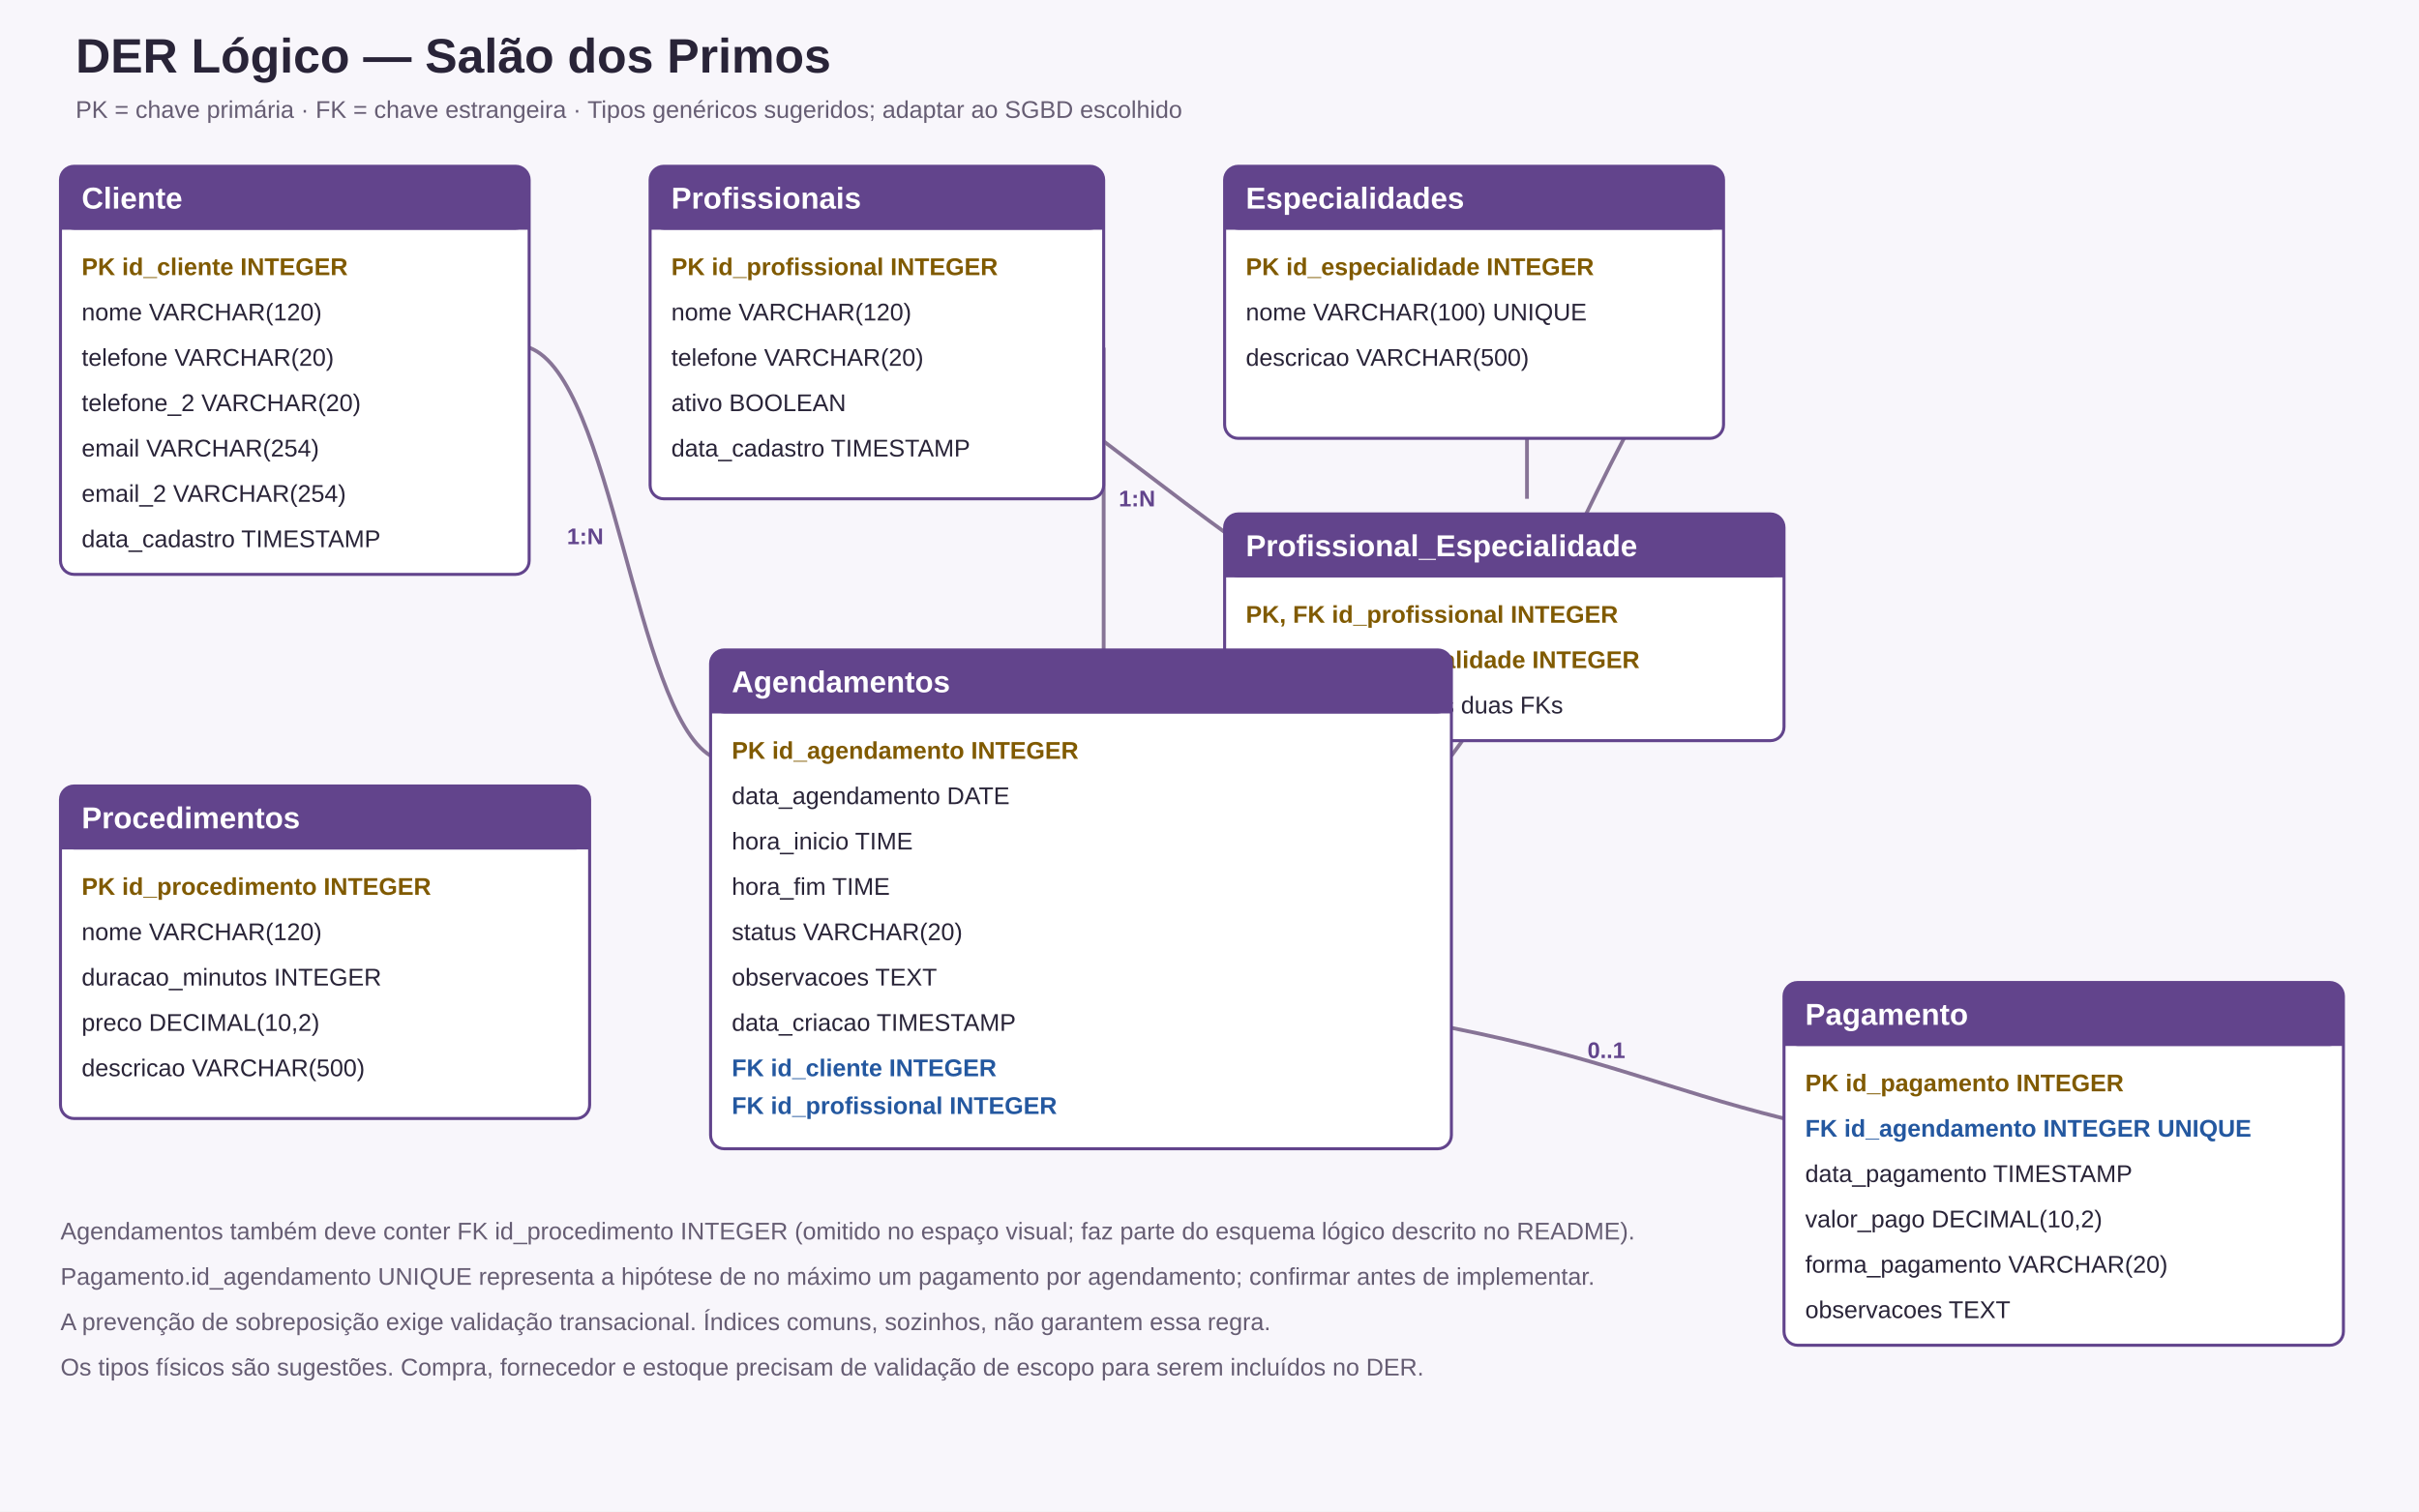
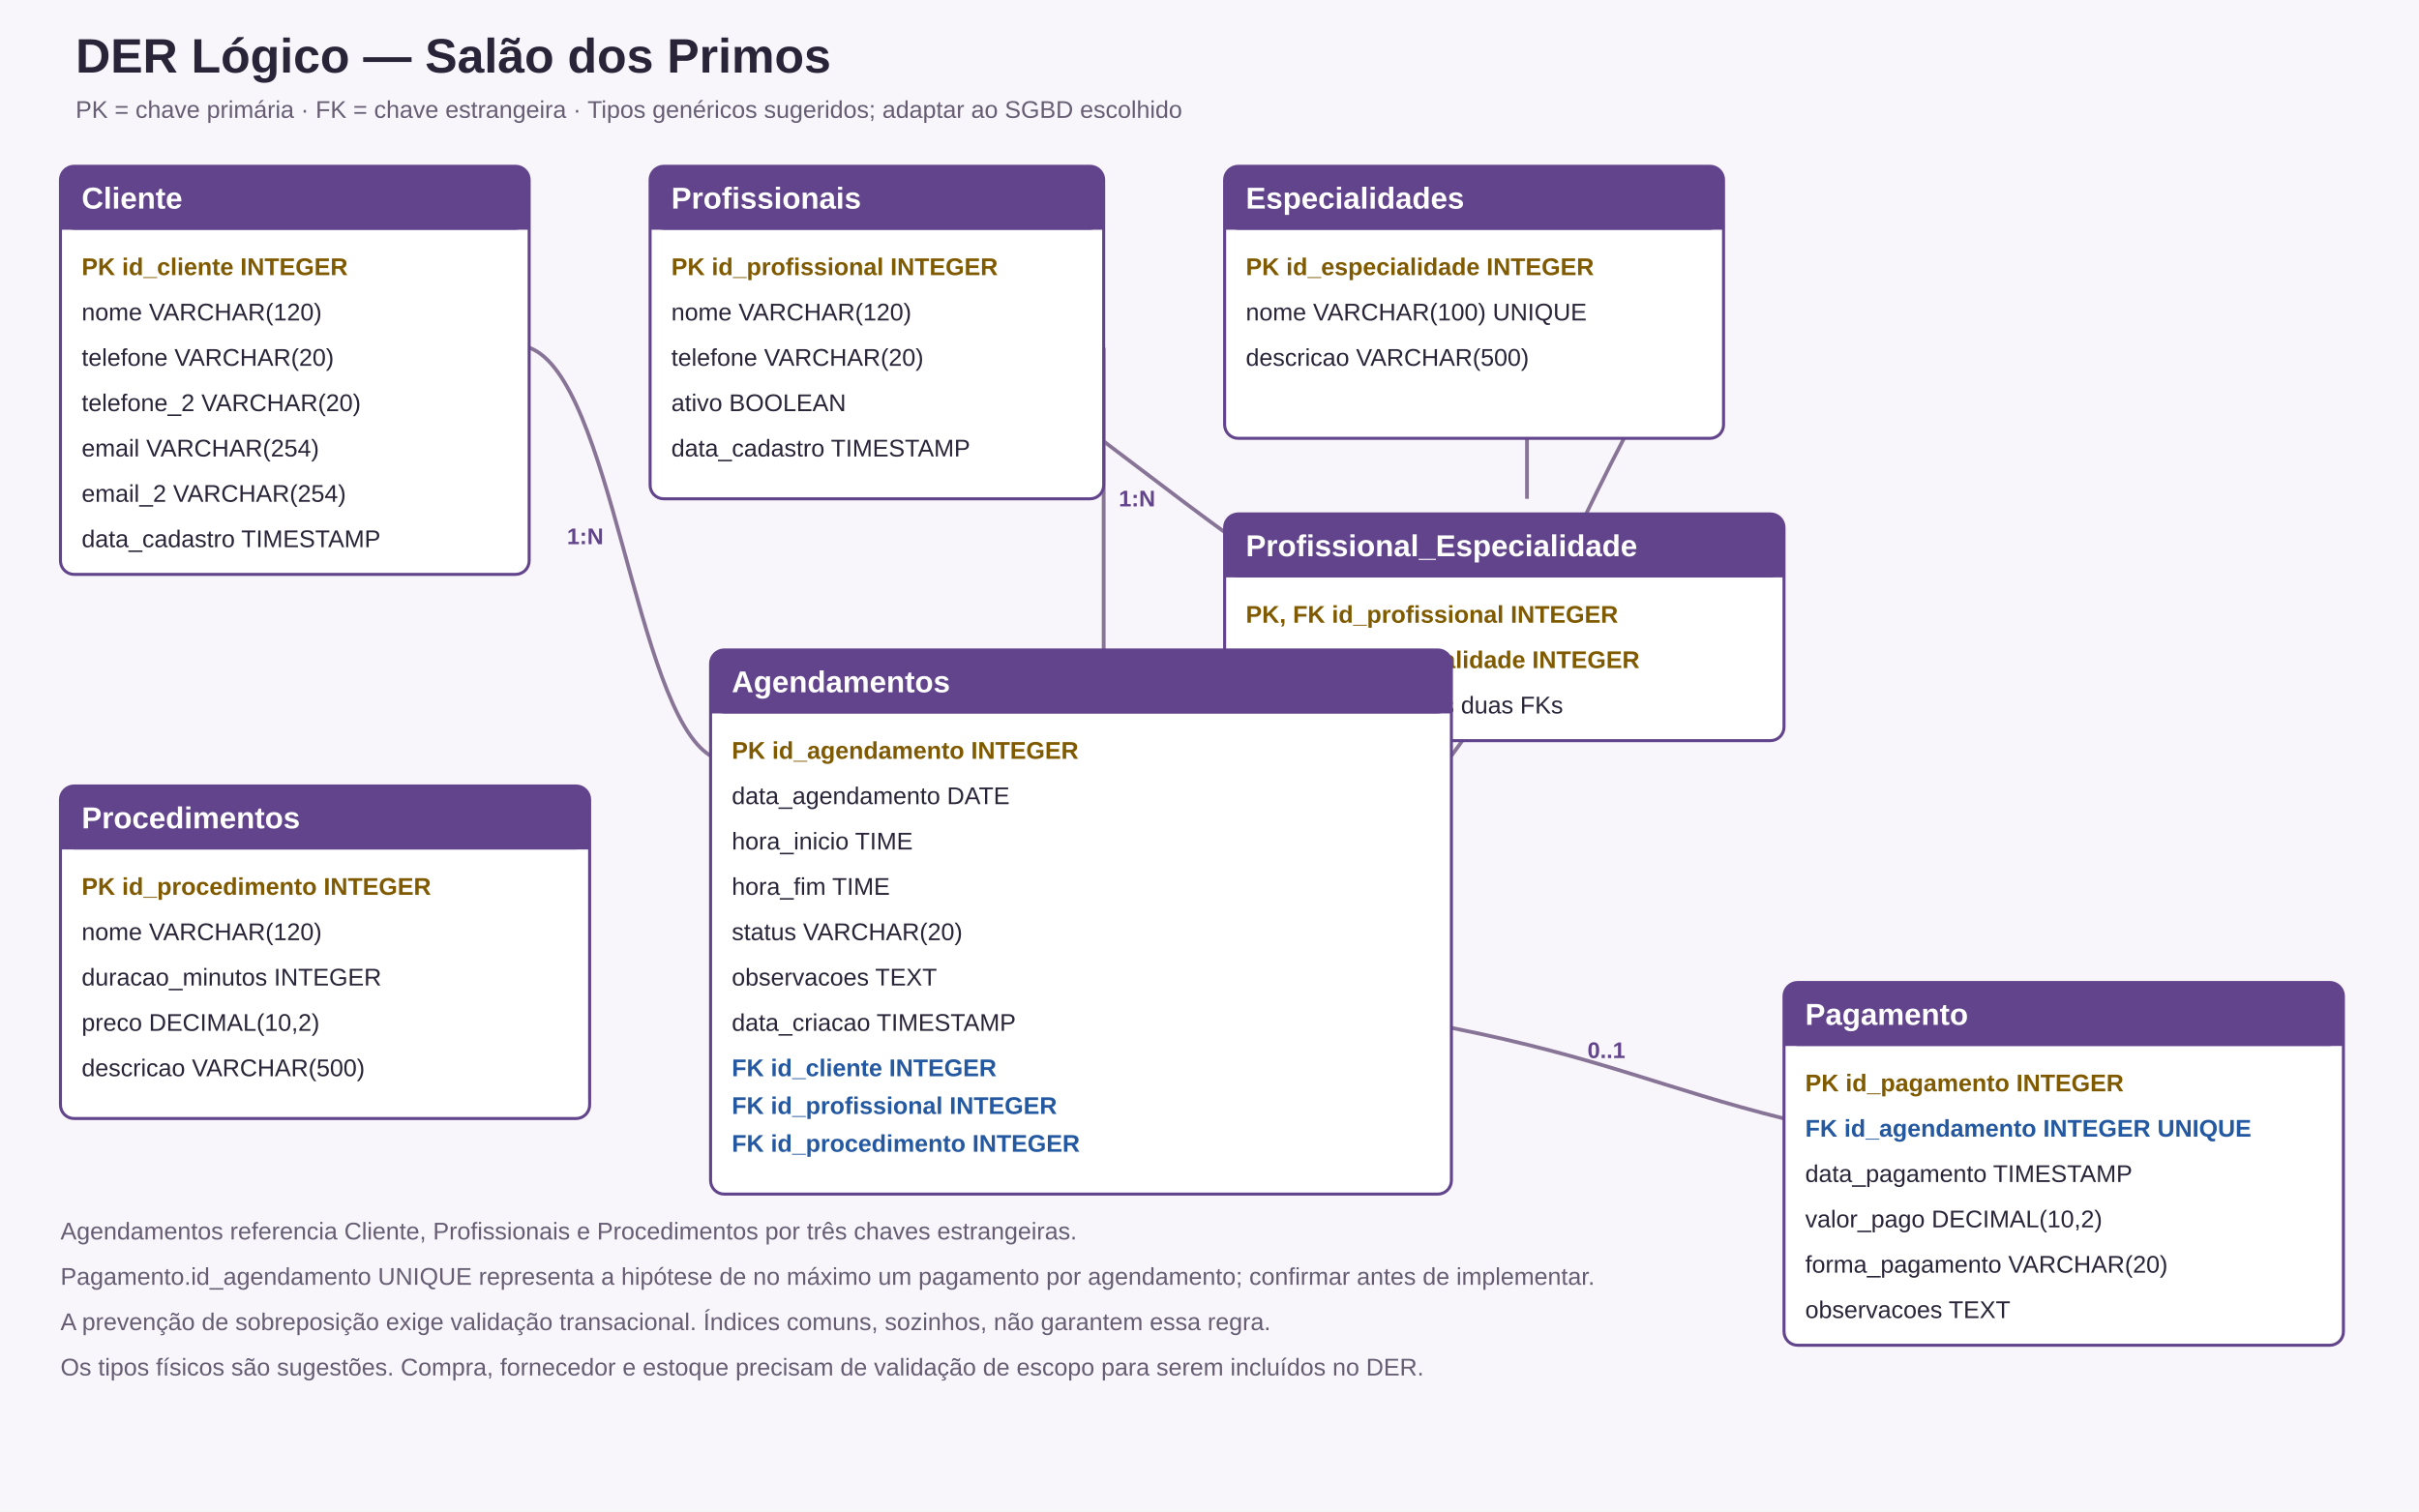
<svg xmlns="http://www.w3.org/2000/svg" width="1600" height="1000" viewBox="0 0 1600 1000" role="img" aria-labelledby="title desc">
  <defs>
    <style>text{font-family:Arial,Helvetica,sans-serif;fill:#292438}.main{font-size:32px;font-weight:700}.sub{font-size:16px;fill:#665d73}.table{fill:#fff;stroke:#62448c;stroke-width:2;rx:9}.bar{fill:#62448c}.th{font-size:20px;font-weight:700;fill:#fff}.row{font-size:16px}.pk{font-weight:700;fill:#805a00}.fk{font-weight:700;fill:#2458a0}.edge{stroke:#877496;stroke-width:2.5;fill:none}.label{font-size:15px;font-weight:700;fill:#62448c}</style>
  </defs>
  <rect width="1600" height="1000" fill="#f8f6fb" />
  <text x="50" y="48" class="main">DER Lógico — Salão dos Primos</text>
  <text x="50" y="78" class="sub">PK = chave primária · FK = chave estrangeira · Tipos genéricos sugeridos; adaptar ao SGBD escolhido</text>
  <path class="edge" d="M350 230 C405 250 420 470 470 500" />
  <text class="label" x="375" y="360">1:N</text>
  <path class="edge" d="M730 230 L730 430" />
  <text class="label" x="740" y="335">1:N</text>
  <path class="edge" d="M1110 230 C1060 300 1020 420 960 500" />
  <text class="label" x="1030" y="350">1:N</text>
  <path class="edge" d="M590 200 C680 245 760 320 850 380" />
  <text class="label" x="690" y="285">N:N</text>
  <path class="edge" d="M1010 190 L1010 330" />
  <text class="label" x="1020" y="265">N:N</text>
  <path class="edge" d="M960 680 C1060 700 1100 720 1180 740" />
  <text class="label" x="1050" y="700">0..1</text>
  <g transform="translate(40 110)">
    <rect class="table" width="310" height="270" />
    <rect class="bar" width="310" height="42" rx="9" />
    <rect class="bar" y="30" width="310" height="12" />
    <text class="th" x="14" y="28">Cliente</text>
    <text class="row pk" x="14" y="72">PK id_cliente INTEGER</text>
    <text class="row" x="14" y="102">nome VARCHAR(120)</text>
    <text class="row" x="14" y="132">telefone VARCHAR(20)</text>
    <text class="row" x="14" y="162">telefone_2 VARCHAR(20)</text>
    <text class="row" x="14" y="192">email VARCHAR(254)</text>
    <text class="row" x="14" y="222">email_2 VARCHAR(254)</text>
    <text class="row" x="14" y="252">data_cadastro TIMESTAMP</text>
  </g>
  <g transform="translate(430 110)">
    <rect class="table" width="300" height="220" />
    <rect class="bar" width="300" height="42" rx="9" />
    <rect class="bar" y="30" width="300" height="12" />
    <text class="th" x="14" y="28">Profissionais</text>
    <text class="row pk" x="14" y="72">PK id_profissional INTEGER</text>
    <text class="row" x="14" y="102">nome VARCHAR(120)</text>
    <text class="row" x="14" y="132">telefone VARCHAR(20)</text>
    <text class="row" x="14" y="162">ativo BOOLEAN</text>
    <text class="row" x="14" y="192">data_cadastro TIMESTAMP</text>
  </g>
  <g transform="translate(810 110)">
    <rect class="table" width="330" height="180" />
    <rect class="bar" width="330" height="42" rx="9" />
    <rect class="bar" y="30" width="330" height="12" />
    <text class="th" x="14" y="28">Especialidades</text>
    <text class="row pk" x="14" y="72">PK id_especialidade INTEGER</text>
    <text class="row" x="14" y="102">nome VARCHAR(100) UNIQUE</text>
    <text class="row" x="14" y="132">descricao VARCHAR(500)</text>
  </g>
  <g transform="translate(810 340)">
    <rect class="table" width="370" height="150" />
    <rect class="bar" width="370" height="42" rx="9" />
    <rect class="bar" y="30" width="370" height="12" />
    <text class="th" x="14" y="28">Profissional_Especialidade</text>
    <text class="row pk" x="14" y="72">PK, FK id_profissional INTEGER</text>
    <text class="row pk" x="14" y="102">PK, FK id_especialidade INTEGER</text>
    <text class="row" x="14" y="132">PK composta pelas duas FKs</text>
  </g>
  <g transform="translate(40 520)">
    <rect class="table" width="350" height="220" />
    <rect class="bar" width="350" height="42" rx="9" />
    <rect class="bar" y="30" width="350" height="12" />
    <text class="th" x="14" y="28">Procedimentos</text>
    <text class="row pk" x="14" y="72">PK id_procedimento INTEGER</text>
    <text class="row" x="14" y="102">nome VARCHAR(120)</text>
    <text class="row" x="14" y="132">duracao_minutos INTEGER</text>
    <text class="row" x="14" y="162">preco DECIMAL(10,2)</text>
    <text class="row" x="14" y="192">descricao VARCHAR(500)</text>
  </g>
  <g transform="translate(470 430)">
-     <rect class="table" width="490" height="330" />
+     <rect class="table" width="490" height="360" />
    <rect class="bar" width="490" height="42" rx="9" />
    <rect class="bar" y="30" width="490" height="12" />
    <text class="th" x="14" y="28">Agendamentos</text>
    <text class="row pk" x="14" y="72">PK id_agendamento INTEGER</text>
    <text class="row" x="14" y="102">data_agendamento DATE</text>
    <text class="row" x="14" y="132">hora_inicio TIME</text>
    <text class="row" x="14" y="162">hora_fim TIME</text>
    <text class="row" x="14" y="192">status VARCHAR(20)</text>
    <text class="row" x="14" y="222">observacoes TEXT</text>
    <text class="row" x="14" y="252">data_criacao TIMESTAMP</text>
    <text class="row fk" x="14" y="282">FK id_cliente INTEGER</text>
    <text class="row fk" x="14" y="307">FK id_profissional INTEGER</text>
+     <text class="row fk" x="14" y="332">FK id_procedimento INTEGER</text>
  </g>
  <g transform="translate(1180 650)">
    <rect class="table" width="370" height="240" />
    <rect class="bar" width="370" height="42" rx="9" />
    <rect class="bar" y="30" width="370" height="12" />
    <text class="th" x="14" y="28">Pagamento</text>
    <text class="row pk" x="14" y="72">PK id_pagamento INTEGER</text>
    <text class="row fk" x="14" y="102">FK id_agendamento INTEGER UNIQUE</text>
    <text class="row" x="14" y="132">data_pagamento TIMESTAMP</text>
    <text class="row" x="14" y="162">valor_pago DECIMAL(10,2)</text>
    <text class="row" x="14" y="192">forma_pagamento VARCHAR(20)</text>
    <text class="row" x="14" y="222">observacoes TEXT</text>
  </g>
-   <text x="40" y="820" class="sub">Agendamentos também deve conter FK id_procedimento INTEGER (omitido no espaço visual; faz parte do esquema lógico descrito no README).</text>
+   <text x="40" y="820" class="sub">Agendamentos referencia Cliente, Profissionais e Procedimentos por três chaves estrangeiras.</text>
  <text x="40" y="850" class="sub">Pagamento.id_agendamento UNIQUE representa a hipótese de no máximo um pagamento por agendamento; confirmar antes de implementar.</text>
  <text x="40" y="880" class="sub">A prevenção de sobreposição exige validação transacional. Índices comuns, sozinhos, não garantem essa regra.</text>
  <text x="40" y="910" class="sub">Os tipos físicos são sugestões. Compra, fornecedor e estoque precisam de validação de escopo para serem incluídos no DER.</text>
</svg>
